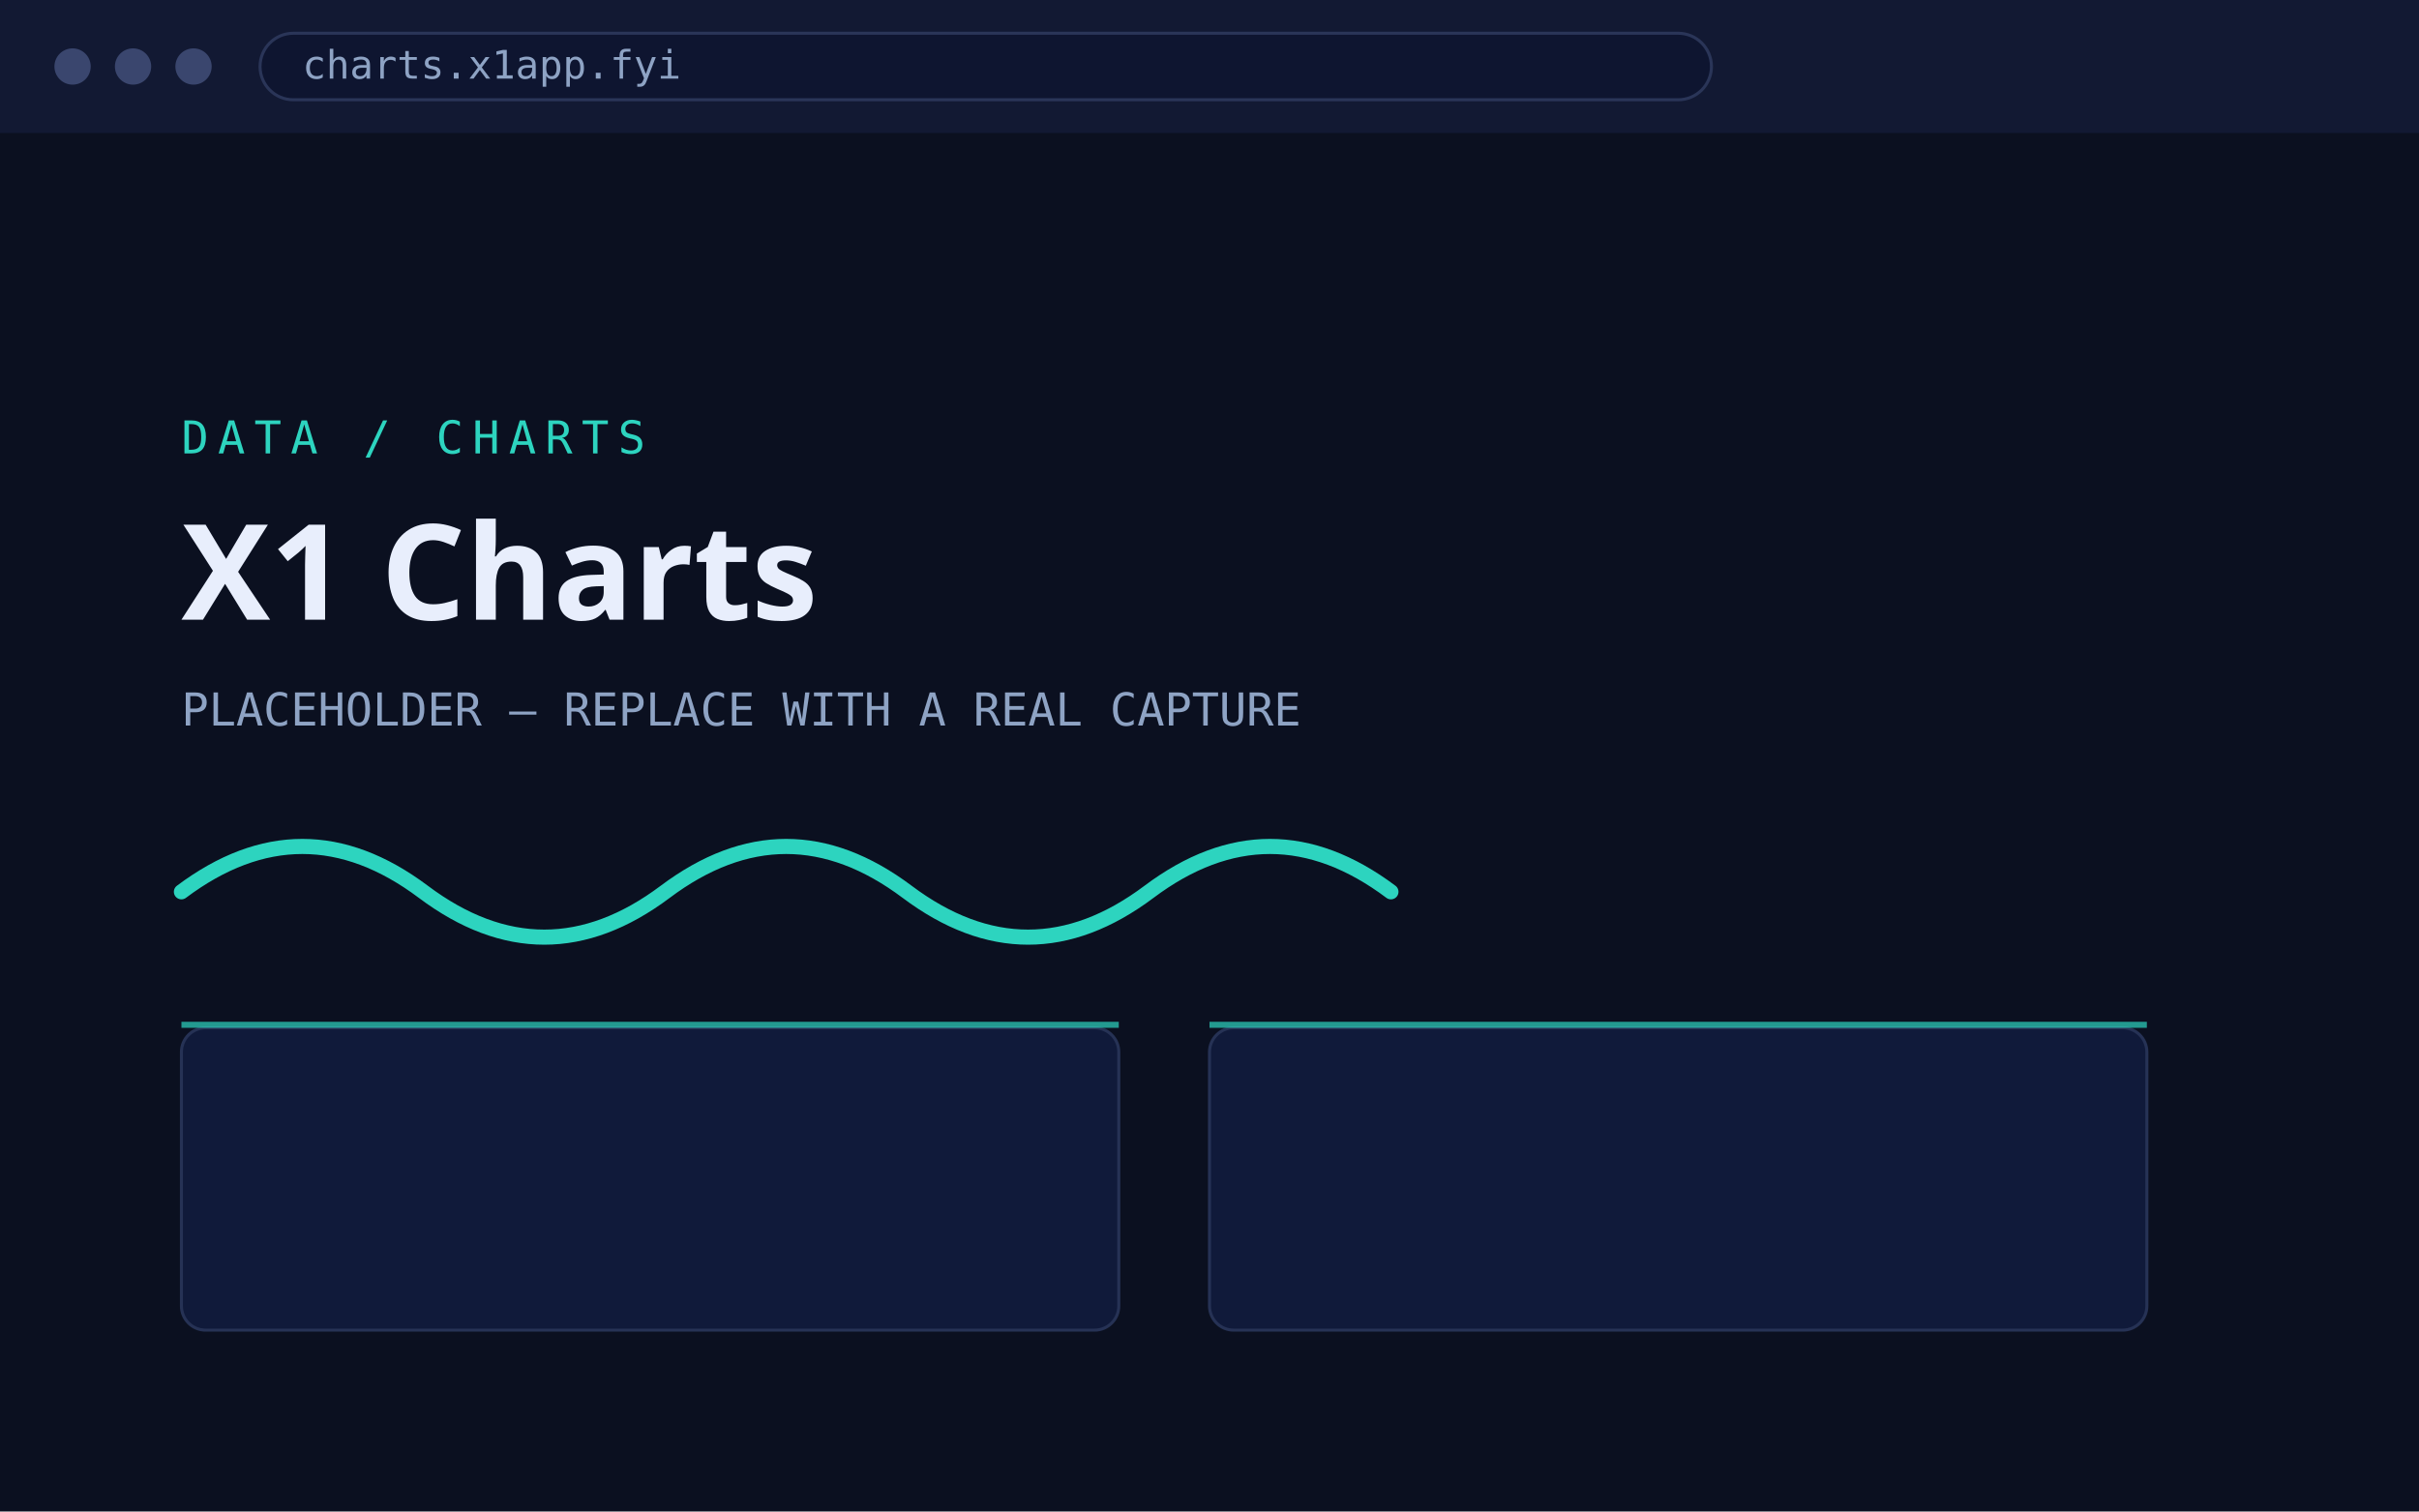
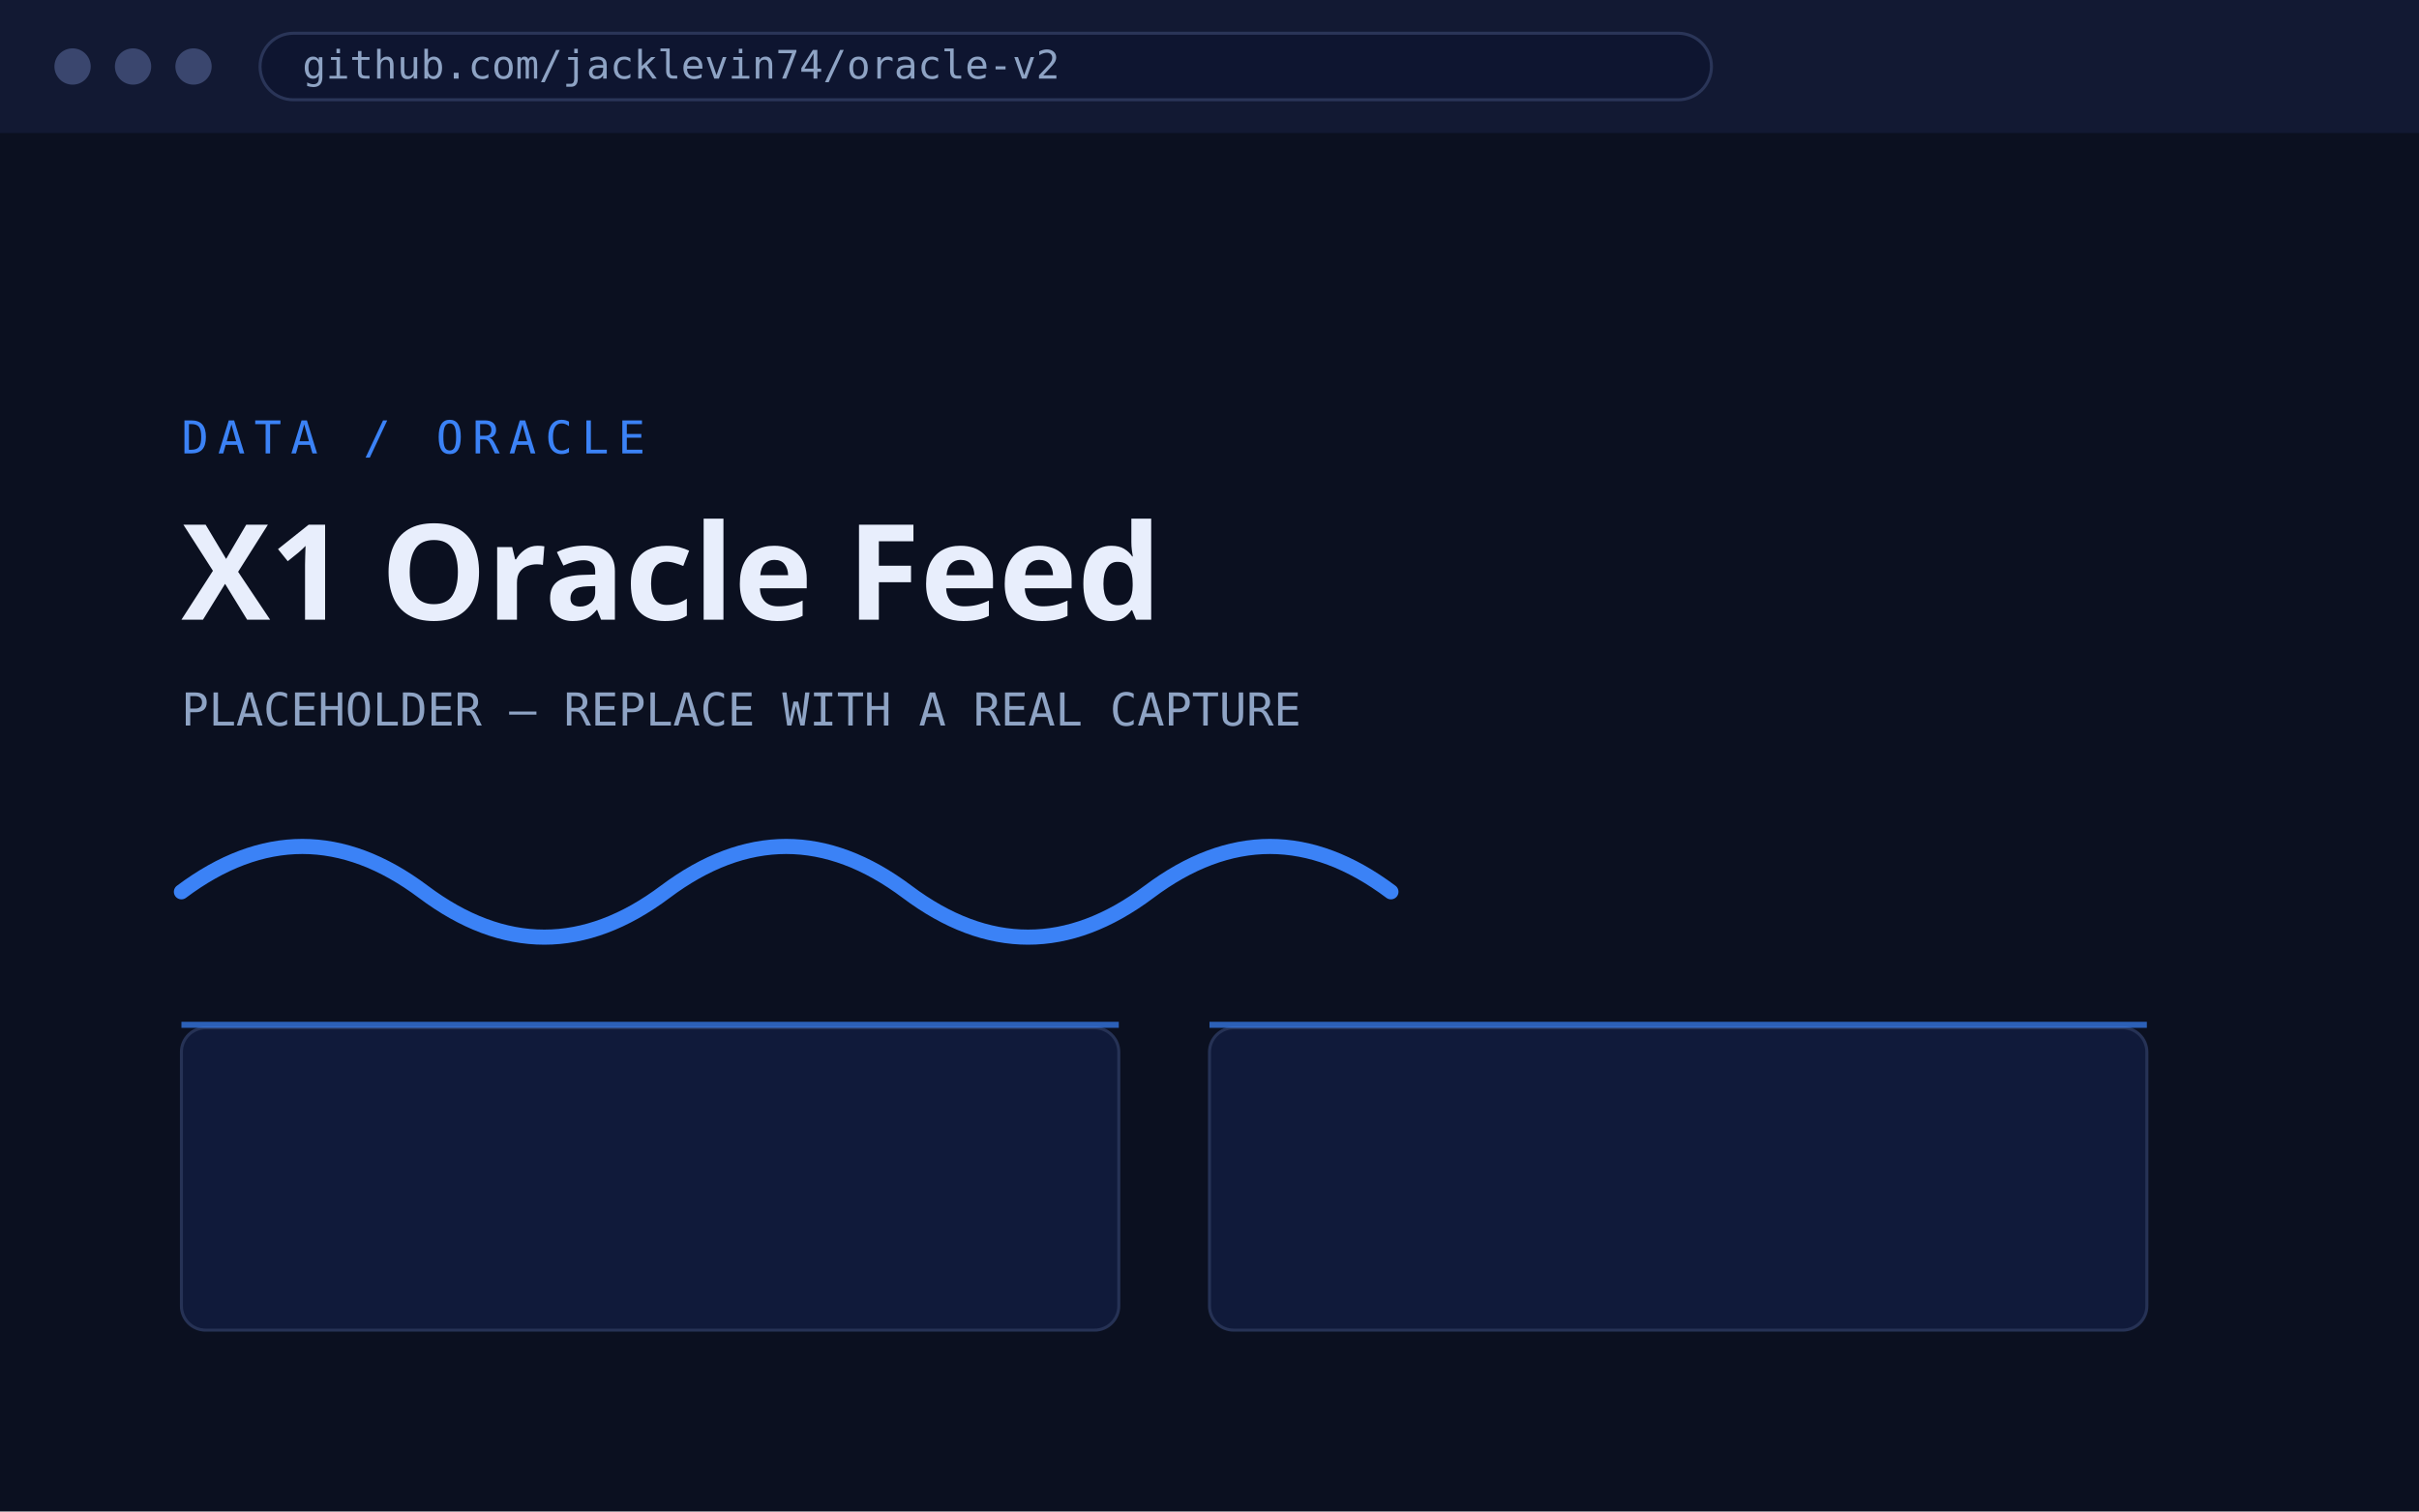
<svg xmlns="http://www.w3.org/2000/svg" viewBox="0 0 800 500">
  <rect width="800" height="500" fill="#0b1020" />
  <rect width="800" height="44" fill="#121933" />
  <circle cx="24" cy="22" r="6" fill="#3a466e" />
  <circle cx="44" cy="22" r="6" fill="#3a466e" />
  <circle cx="64" cy="22" r="6" fill="#3a466e" />
  <rect x="86" y="11" width="480" height="22" rx="11" fill="#0e1530" stroke="#2a3558" />
-   <text x="100" y="26" font-family="monospace" font-size="13" fill="#8ea3c4">charts.x1app.fyi</text>
-   <text x="60" y="150" font-family="monospace" font-size="15" letter-spacing="3" fill="#2dd4bf">DATA / CHARTS</text>
-   <text x="60" y="205" font-family="sans-serif" font-size="44" font-weight="bold" fill="#e8eefc">X1 Charts</text>
+   <text x="100" y="26" font-family="monospace" font-size="13" fill="#8ea3c4">github.com/jacklevin74/oracle-v2</text>
+   <text x="60" y="150" font-family="monospace" font-size="15" letter-spacing="3" fill="#3b82f6">DATA / ORACLE</text>
+   <text x="60" y="205" font-family="sans-serif" font-size="44" font-weight="bold" fill="#e8eefc">X1 Oracle Feed</text>
  <text x="60" y="240" font-family="monospace" font-size="15" fill="#8ea3c4">PLACEHOLDER — REPLACE WITH A REAL CAPTURE</text>
-   <path d="M60 295 q 40 -30 80 0 t 80 0 t 80 0 t 80 0 t 80 0" stroke="#2dd4bf" stroke-width="5" fill="none" stroke-linecap="round" />
+   <path d="M60 295 q 40 -30 80 0 t 80 0 t 80 0 t 80 0 t 80 0" stroke="#3b82f6" stroke-width="5" fill="none" stroke-linecap="round" />
  <rect x="60" y="340" width="310" height="100" rx="8" fill="#101a3a" stroke="#263255" />
  <rect x="400" y="340" width="310" height="100" rx="8" fill="#101a3a" stroke="#263255" />
-   <rect x="60" y="338" width="310" height="2" fill="#2dd4bf" opacity="0.7" />
-   <rect x="400" y="338" width="310" height="2" fill="#2dd4bf" opacity="0.7" />
+   <rect x="60" y="338" width="310" height="2" fill="#3b82f6" opacity="0.7" />
+   <rect x="400" y="338" width="310" height="2" fill="#3b82f6" opacity="0.7" />
</svg>
